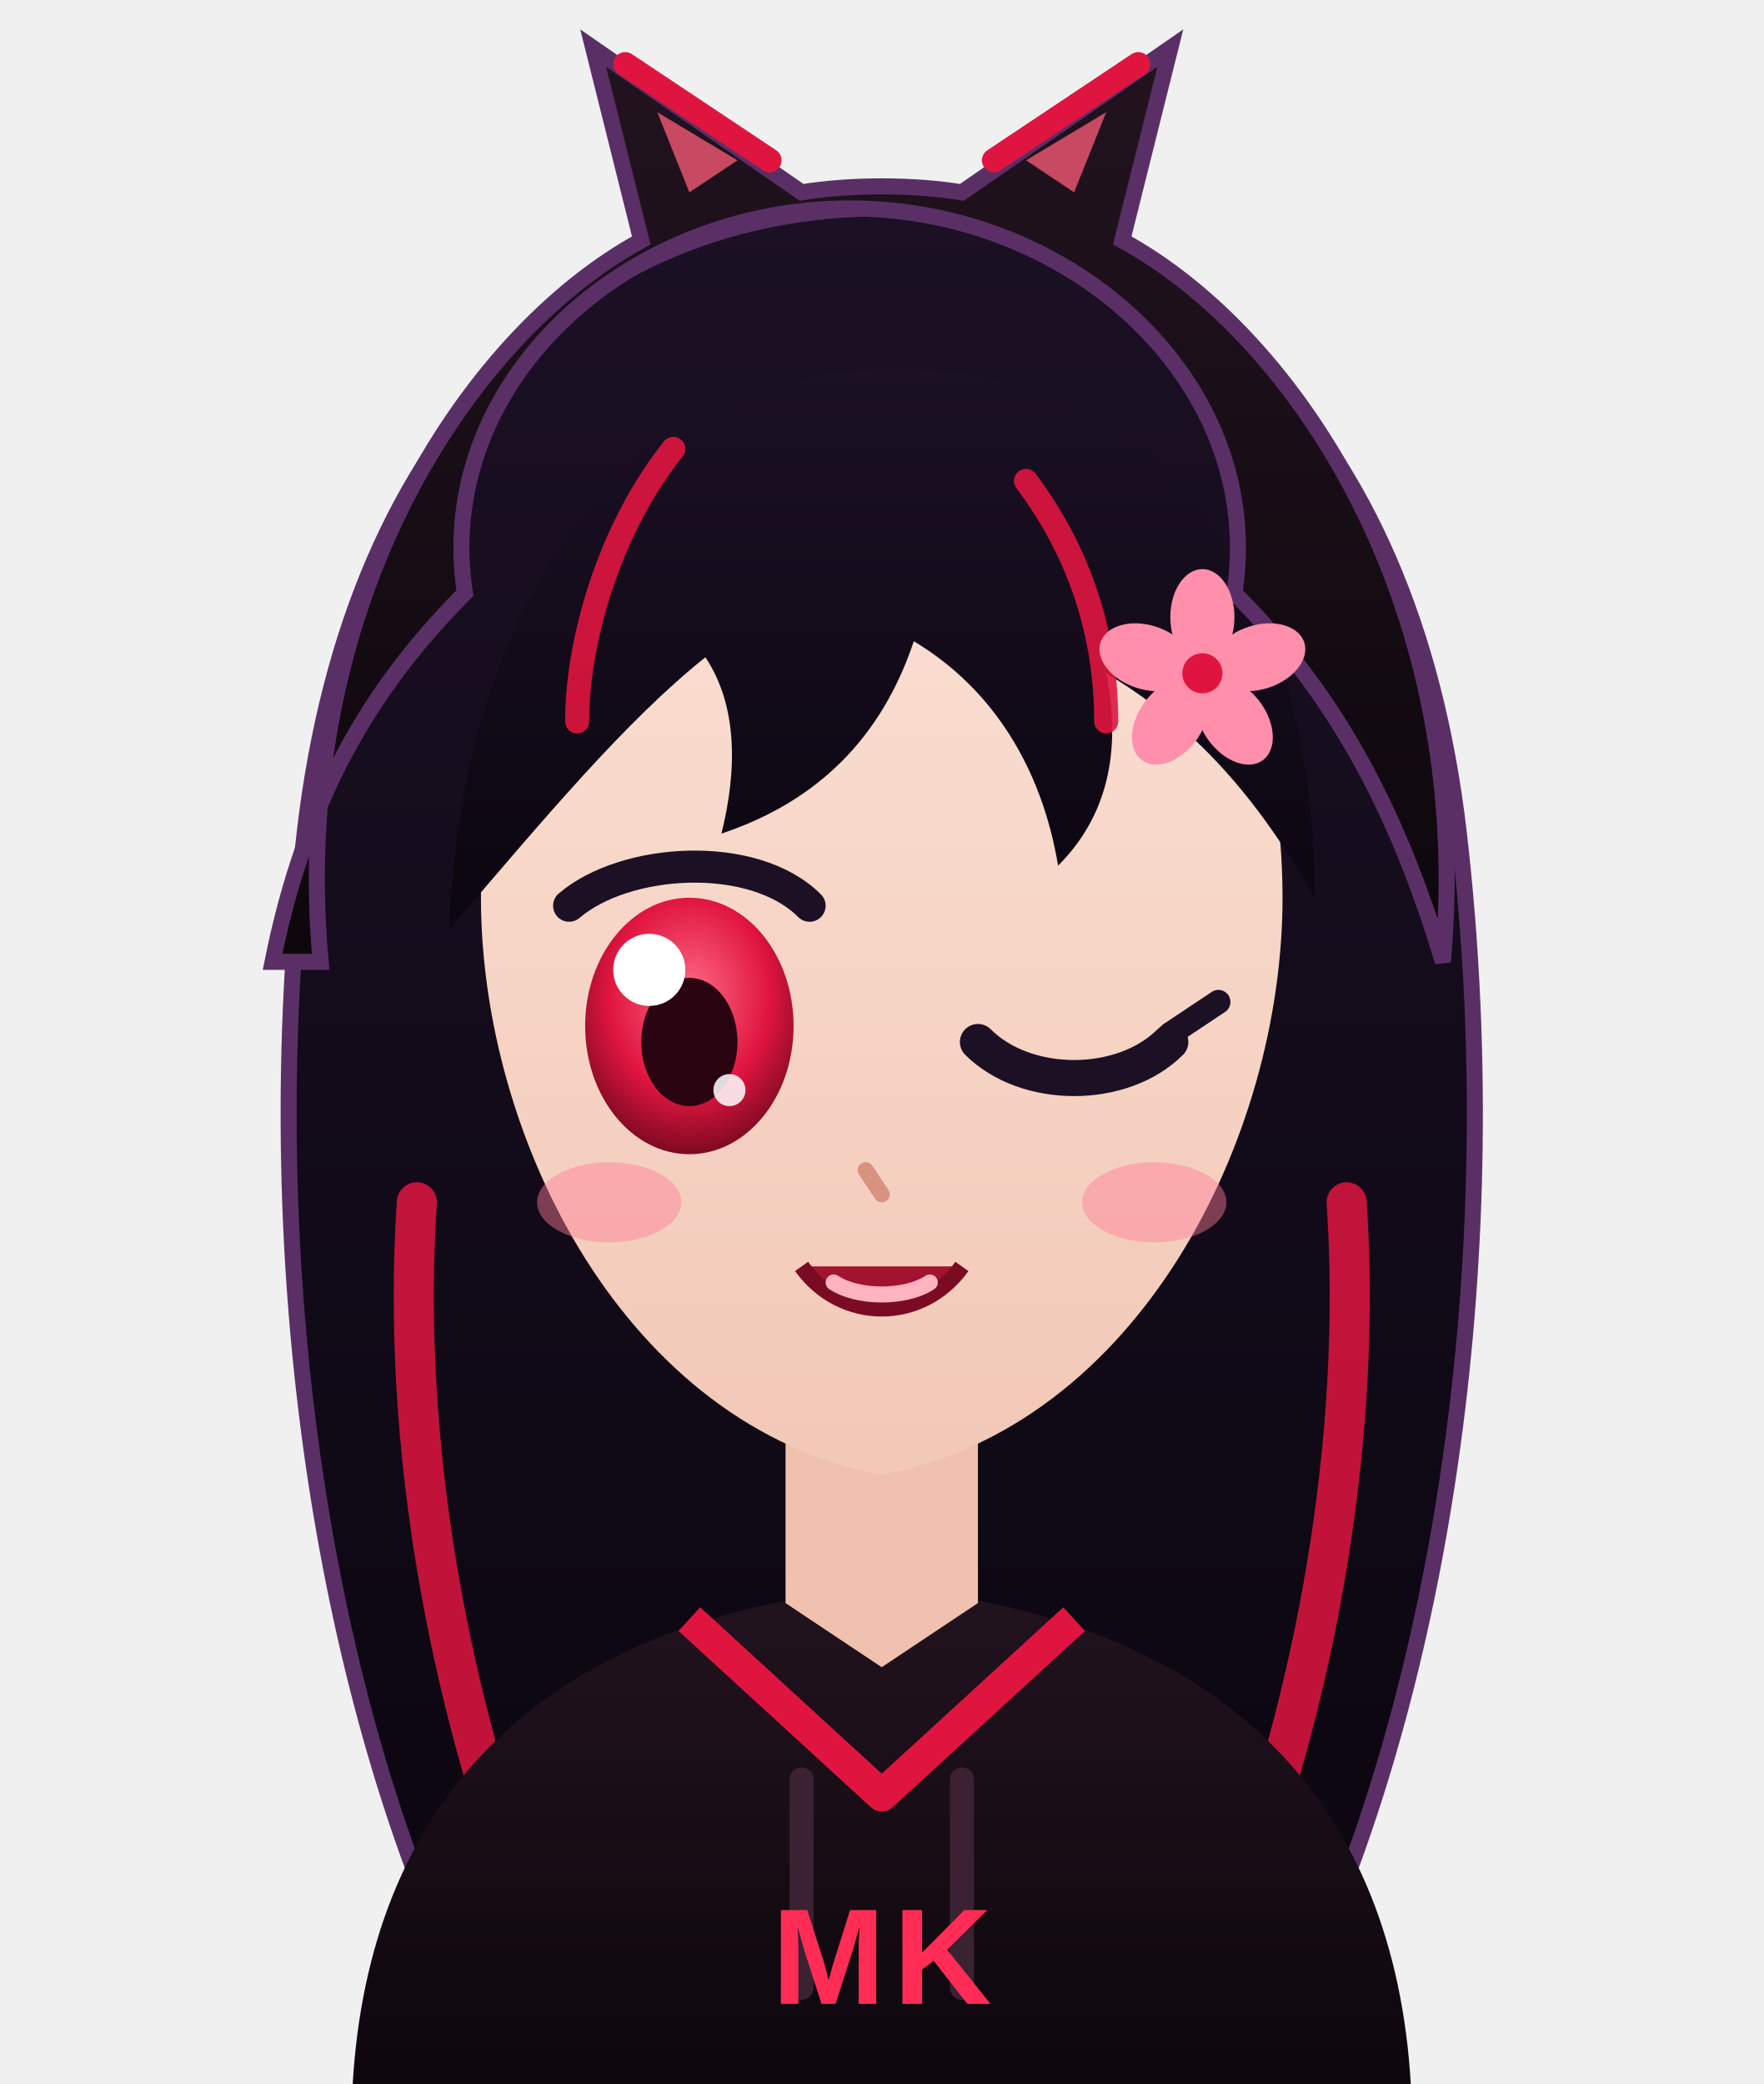
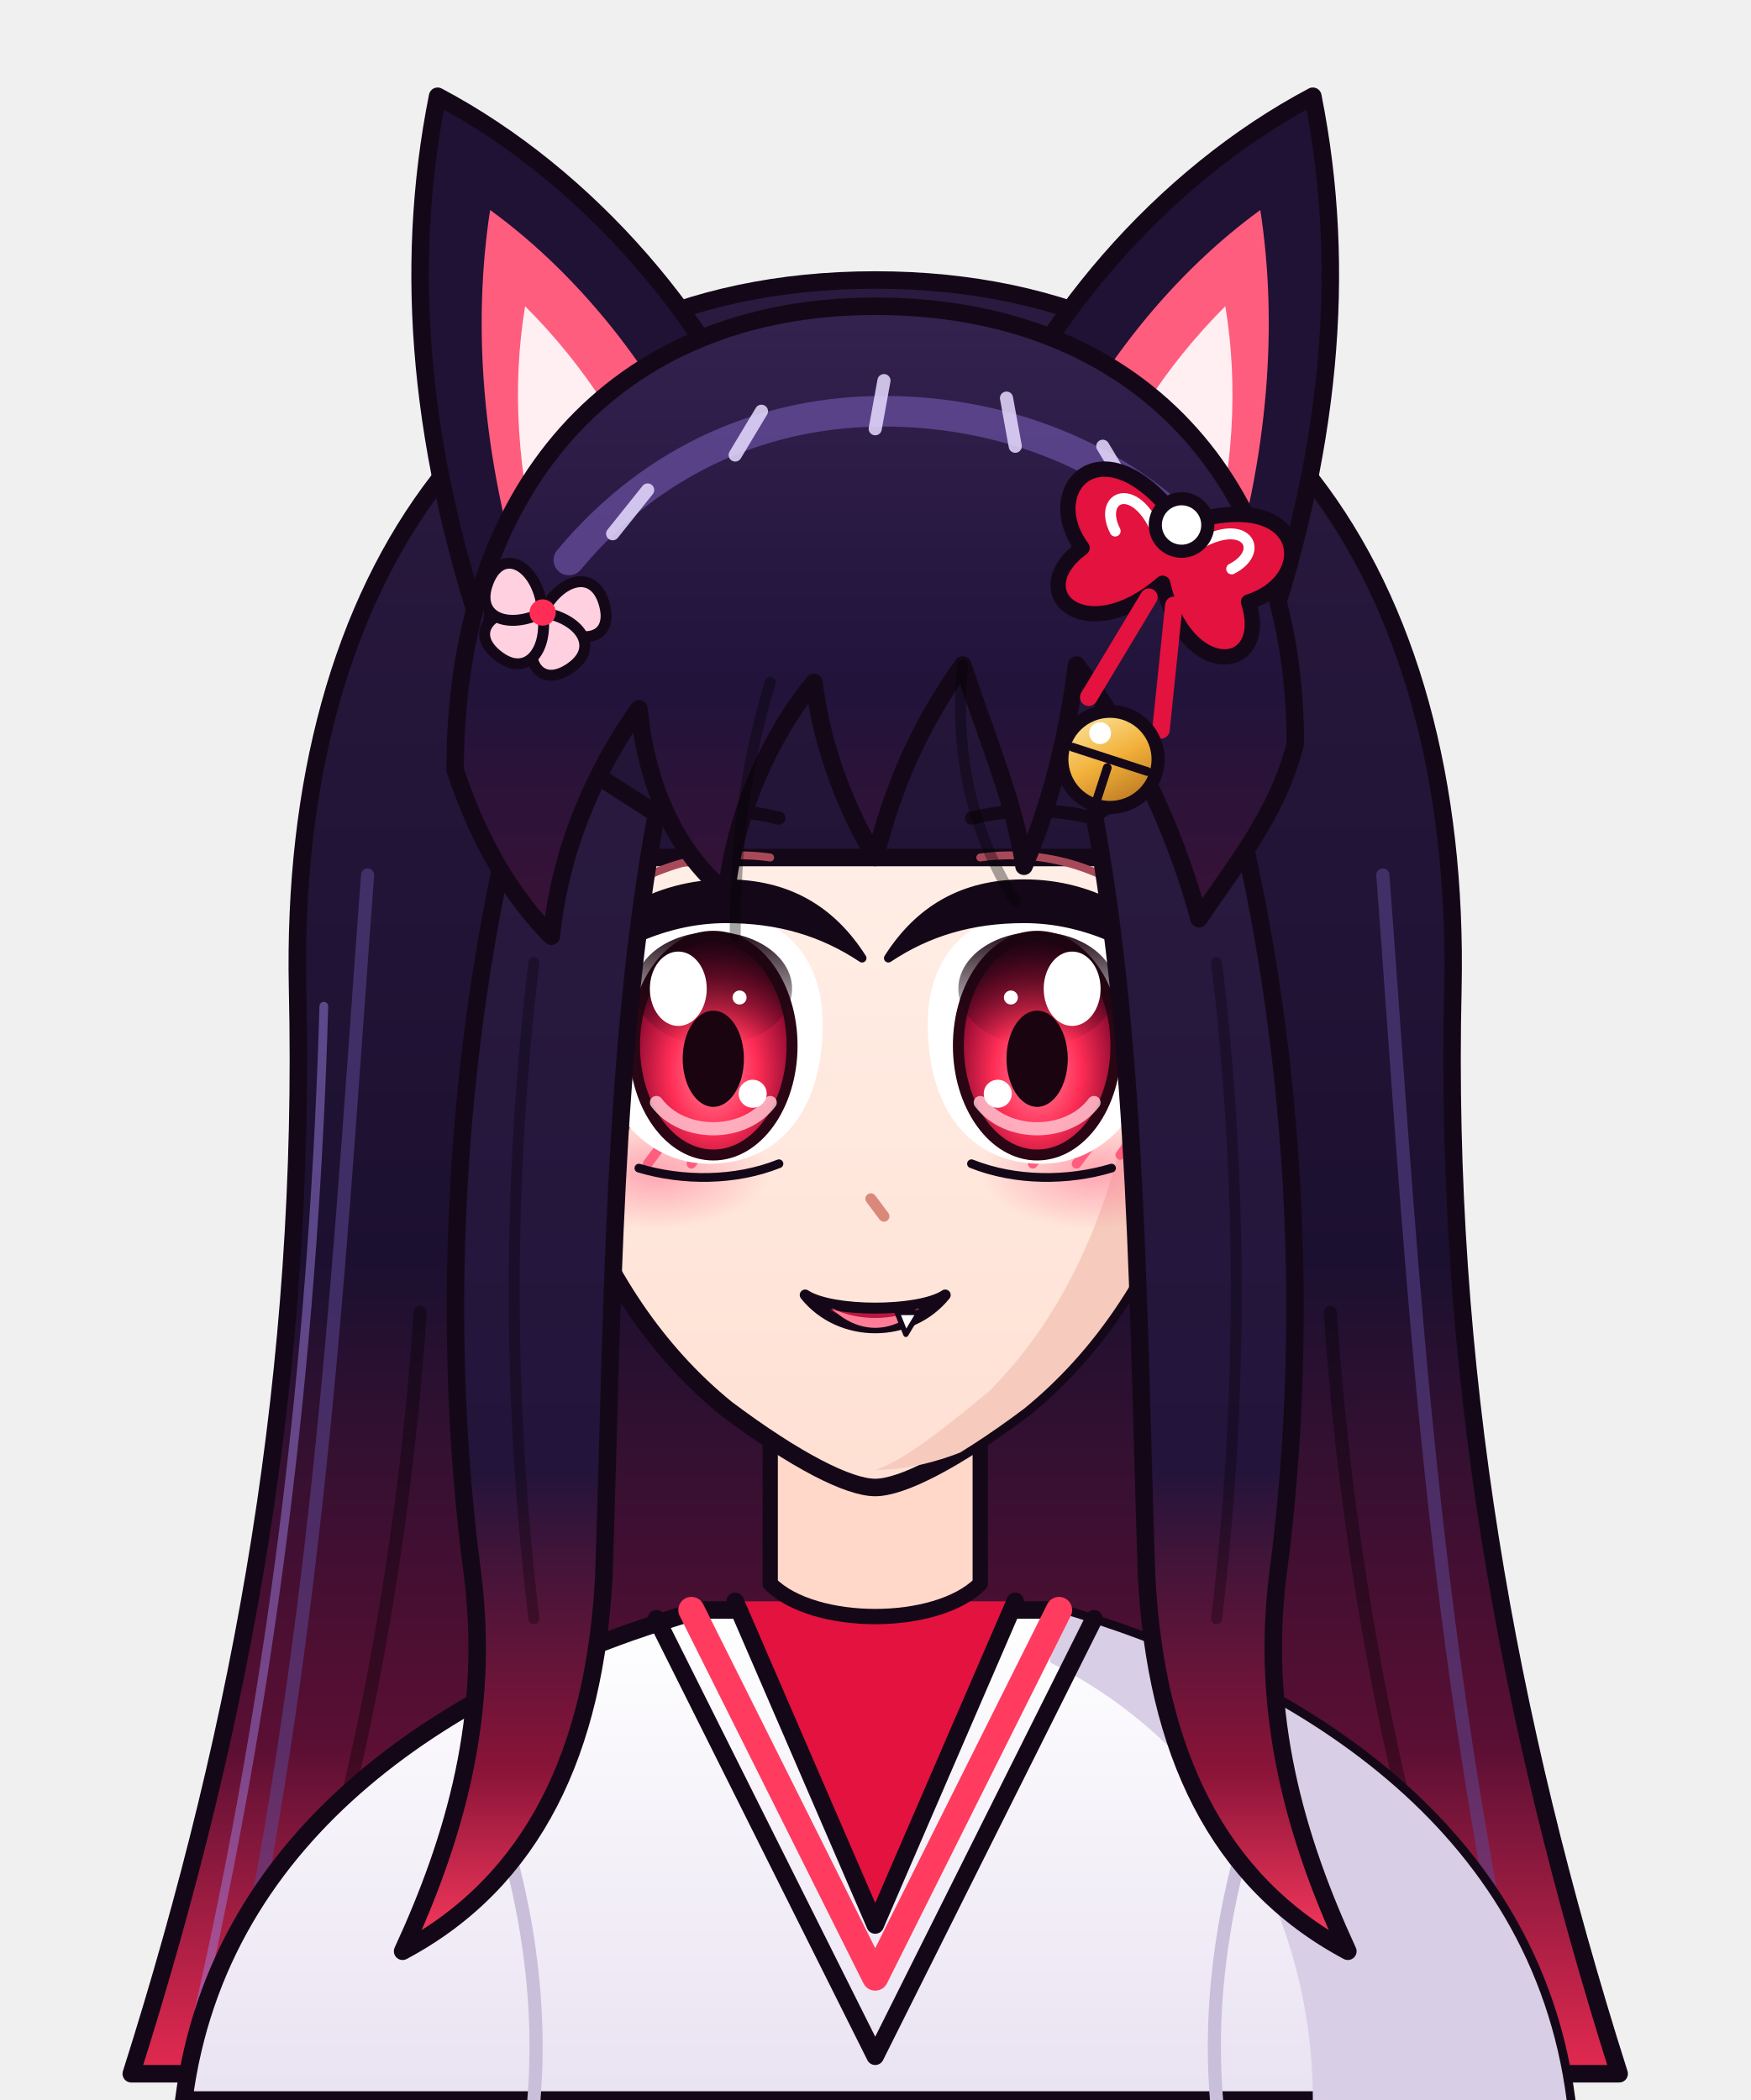
- <svg xmlns="http://www.w3.org/2000/svg" viewBox="0 0 220 260" role="img" aria-label="Miko, the MKCinema anime mascot">
+ <svg xmlns="http://www.w3.org/2000/svg" viewBox="0 0 400 480" role="img" aria-label="Miko, the MKCinema mascot">
  <defs>
    <linearGradient id="mkHair" x1="0" y1="0" x2="0" y2="1">
-       <stop offset="0" stop-color="#1b1024" />
-       <stop offset="1" stop-color="#0b0610" />
+       <stop offset="0" stop-color="#2a1a40" />
+       <stop offset=".55" stop-color="#1c1030" />
+       <stop offset=".82" stop-color="#5a0f33" />
+       <stop offset="1" stop-color="#e0294f" />
    </linearGradient>
-     <linearGradient id="mkHood" x1="0" y1="0" x2="0" y2="1">
-       <stop offset="0" stop-color="#22131f" />
-       <stop offset="1" stop-color="#0d070c" />
+     <linearGradient id="mkHairF" x1="0" y1="0" x2="0" y2="1">
+       <stop offset="0" stop-color="#34224f" />
+       <stop offset=".6" stop-color="#21133a" />
+       <stop offset="1" stop-color="#3b1236" />
    </linearGradient>
-     <radialGradient id="mkEye" cx=".5" cy=".38" r=".7">
-       <stop offset="0" stop-color="#ff6b86" />
-       <stop offset=".55" stop-color="#e0153f" />
-       <stop offset="1" stop-color="#5c0618" />
+     <linearGradient id="mkLock" x1="0" y1="0" x2="0" y2="1">
+       <stop offset="0" stop-color="#2a1a40" />
+       <stop offset=".6" stop-color="#22143a" />
+       <stop offset=".85" stop-color="#8a1438" />
+       <stop offset="1" stop-color="#ff3b5f" />
+     </linearGradient>
+     <linearGradient id="mkSkin" x1="0" y1="0" x2="0" y2="1">
+       <stop offset="0" stop-color="#ffeee6" />
+       <stop offset="1" stop-color="#ffe0d3" />
+     </linearGradient>
+     <radialGradient id="mkIris" cx=".5" cy=".62" r=".62">
+       <stop offset="0" stop-color="#ff8aa0" />
+       <stop offset=".45" stop-color="#ff2d55" />
+       <stop offset=".8" stop-color="#9a0d35" />
+       <stop offset="1" stop-color="#3a0618" />
    </radialGradient>
-     <linearGradient id="mkSkin" x1="0" y1="0" x2="0" y2="1">
-       <stop offset="0" stop-color="#fbe2d6" />
-       <stop offset="1" stop-color="#f2c8b6" />
+     <linearGradient id="mkIrisTop" x1="0" y1="0" x2="0" y2="1">
+       <stop offset="0" stop-color="#1a0410" stop-opacity=".95" />
+       <stop offset="1" stop-color="#1a0410" stop-opacity="0" />
+     </linearGradient>
+     <linearGradient id="mkCloth" x1="0" y1="0" x2="0" y2="1">
+       <stop offset="0" stop-color="#ffffff" />
+       <stop offset="1" stop-color="#e9e2f2" />
+     </linearGradient>
+     <radialGradient id="mkBlush" cx=".5" cy=".5" r=".5">
+       <stop offset="0" stop-color="#ff6f8e" stop-opacity=".55" />
+       <stop offset="1" stop-color="#ff6f8e" stop-opacity="0" />
+     </radialGradient>
+     <linearGradient id="mkGold" x1="0" y1="0" x2="1" y2="1">
+       <stop offset="0" stop-color="#fff1b8" />
+       <stop offset=".5" stop-color="#f2b13a" />
+       <stop offset="1" stop-color="#a8641a" />
    </linearGradient>
  </defs>
-   <path d="M38 104c-6 52 2 104 18 140h108c16-36 24-88 18-140C176 52 146 26 110 26S44 52 38 104z" fill="url(#mkHair)" stroke="#5a2f66" stroke-width="2" />
-   <path d="M52 150c-2 30 4 62 14 88M168 150c2 30-4 62-14 88" stroke="#e0153f" stroke-width="5" stroke-linecap="round" fill="none" opacity=".85" />
-   <path d="M44 260c2-34 22-58 66-62 44 4 64 28 66 62z" fill="url(#mkHood)" />
-   <path d="M86 202l24 22 24-22" fill="none" stroke="#e0153f" stroke-width="4" stroke-linejoin="round" />
-   <path d="M100 222v26M120 222v26" stroke="#3a2232" stroke-width="3" stroke-linecap="round" />
-   <text x="110" y="250" text-anchor="middle" font-family="Sora,Onest,Arial,sans-serif" font-weight="800" font-size="17" fill="#ff2d55" letter-spacing="1">MK</text>
-   <path d="M98 176h24v24l-12 8-12-8z" fill="#efc1ae" />
-   <path d="M60 112c0-36 22-58 50-58s50 22 50 58c0 30-18 66-50 72-32-6-50-42-50-72z" fill="url(#mkSkin)" />
-   <ellipse cx="86" cy="128" rx="13" ry="16" fill="url(#mkEye)" />
-   <ellipse cx="86" cy="130" rx="6" ry="8" fill="#2a0410" />
-   <circle cx="81" cy="121" r="4.5" fill="#fff" />
-   <circle cx="91" cy="136" r="2" fill="#fff" opacity=".85" />
-   <path d="M71 113c7-6 23-7 30 0" stroke="#1b1024" stroke-width="4" stroke-linecap="round" fill="none" />
-   <path d="M122 130c6 6 18 6 24 0" stroke="#1b1024" stroke-width="4.5" stroke-linecap="round" fill="none" />
-   <path d="M146 129l6-4" stroke="#1b1024" stroke-width="3" stroke-linecap="round" />
-   <ellipse cx="76" cy="150" rx="9" ry="5" fill="#ff7d97" opacity=".45" />
-   <ellipse cx="144" cy="150" rx="9" ry="5" fill="#ff7d97" opacity=".45" />
-   <path d="M108 146l2 3" stroke="#d9927e" stroke-width="2" stroke-linecap="round" />
-   <path d="M100 158c5 7 15 7 20 0" fill="#a3122f" stroke="#7a0b22" stroke-width="2" stroke-linejoin="round" />
-   <path d="M104 160c3 2 9 2 12 0" stroke="#ffb3c1" stroke-width="2" stroke-linecap="round" fill="none" />
-   <path d="M56 116c2-46 26-70 56-70 30 0 52 24 52 66-8-14-16-22-26-28 2 10 0 18-6 24-2-12-8-22-18-28-4 12-12 20-24 24 2-8 2-16-2-22-10 8-20 20-32 34z" fill="url(#mkHair)" />
-   <path d="M84 56c-8 10-12 24-12 34M128 60c6 8 10 18 10 30" stroke="#e0153f" stroke-width="3" stroke-linecap="round" fill="none" opacity=".9" />
-   <path d="M40 120c-4-44 18-78 40-90l-6-24 26 18c6-1 14-1 20 0l26-18-6 24c22 12 44 46 40 90-6-20-14-34-26-46 4-26-20-48-48-48s-52 22-48 48c-12 12-20 26-24 46z" fill="url(#mkHood)" stroke="#5a2f66" stroke-width="2" />
-   <path d="M78 8l18 12M142 8l-18 12" stroke="#e0153f" stroke-width="3" stroke-linecap="round" />
-   <path d="M82 14l4 10 6-4zM138 14l-4 10-6-4z" fill="#ff5c7a" opacity=".75" />
-   <g transform="translate(150 84)">
-     <circle r="5" fill="#ffd1dc" />
-     <g fill="#ff8fab">
-       <ellipse cx="0" cy="-7" rx="4" ry="6" />
-       <ellipse cx="7" cy="-2" rx="4" ry="6" transform="rotate(72 7 -2)" />
-       <ellipse cx="4" cy="6" rx="4" ry="6" transform="rotate(144 4 6)" />
-       <ellipse cx="-4" cy="6" rx="4" ry="6" transform="rotate(216 -4 6)" />
-       <ellipse cx="-7" cy="-2" rx="4" ry="6" transform="rotate(288 -7 -2)" />
+   <g stroke="#140818" stroke-linejoin="round" stroke-linecap="round">
+     <path d="M200 64C112 64 66 132 68 226C70 312 56 392 30 474L370 474C344 392 330 312 332 226C334 132 288 64 200 64Z" fill="url(#mkHair)" stroke-width="4" />
+     <path d="M96 300C92 360 80 420 62 470M304 300C308 360 320 420 338 470M120 330C118 380 112 430 100 470M282 330C284 380 290 430 300 470" fill="none" stroke="#000" stroke-opacity=".35" stroke-width="3" />
+     <path d="M84 200C78 280 74 360 56 450M316 200C322 280 326 360 344 450" fill="none" stroke="#5b4690" stroke-width="3" stroke-opacity=".55" />
+     <path d="M74 230C72 300 64 380 44 466" fill="none" stroke="#9b7fe0" stroke-width="2" stroke-opacity=".5" />
+     <g stroke-width="4">
+       <path d="M112 150C96 104 92 62 100 22C134 40 164 74 178 112Z" fill="#1f1235" />
+       <path d="M288 150C304 104 308 62 300 22C266 40 236 74 222 112Z" fill="#1f1235" />
    </g>
-     <circle r="2.5" fill="#e0153f" />
+     <path d="M120 136C110 104 108 74 112 48C134 64 152 88 162 112Z" fill="#ff5d7e" stroke="none" />
+     <path d="M280 136C290 104 292 74 288 48C266 64 248 88 238 112Z" fill="#ff5d7e" stroke="none" />
+     <path d="M124 130C118 108 117 88 120 70C134 84 144 100 150 116Z" fill="#fff" stroke="none" opacity=".9" />
+     <path d="M276 130C282 108 283 88 280 70C266 84 256 100 250 116Z" fill="#fff" stroke="none" opacity=".9" />
+     <path d="M128 140l-6-14l10 6l0-14l8 12l4-10l4 16M272 140l6-14l-10 6l0-14l-8 12l-4-10l-4 16" fill="none" stroke="#fff" stroke-width="2.5" />
+     <path d="M42 480C50 418 104 384 160 368L240 368C296 384 350 418 358 480Z" fill="url(#mkCloth)" stroke-width="4" />
+     <path d="M110 404C120 430 124 456 122 480M290 404C280 430 276 456 278 480" fill="none" stroke="#c9bfda" stroke-width="3" />
+     <path d="M240 368C296 384 350 418 358 480L300 480C300 440 280 400 240 380Z" fill="#d8cfe6" stroke="none" />
+     <path d="M168 366L200 440L232 366" fill="#e3123f" stroke-width="4" />
+     <path d="M150 370L200 470L250 370" fill="none" stroke-width="4" />
+     <path d="M158 368L200 452L242 368" fill="none" stroke="#ff3b5f" stroke-width="6" />
+     <path d="M176 300L176 362C186 372 214 372 224 362L224 300Z" fill="#ffd8c9" stroke-width="3.5" />
+     <path d="M176 318C192 334 208 334 224 318L224 300L176 300Z" fill="#f3b8a6" stroke="none" />
+     <path d="M120 196C118 250 134 296 166 322C182 334 194 340 200 340C206 340 218 334 234 322C266 296 282 250 280 196Z" fill="url(#mkSkin)" stroke-width="4" />
+     <clipPath id="mkFace">
+       <path d="M120 196C118 250 134 296 166 322C182 334 194 340 200 340C206 340 218 334 234 322C266 296 282 250 280 196Z" />
+     </clipPath>
+     <path d="M200 70C140 70 104 112 104 176C110 194 118 206 126 214C128 194 136 176 146 162C148 182 156 196 166 204C168 186 176 168 186 156C188 172 194 186 200 196C204 180 210 166 220 152C226 170 232 184 234 198C240 184 244 168 246 152C258 168 268 188 274 210C282 198 292 186 296 170C296 110 260 70 200 70Z" transform="translate(0 10)" fill="#f2c0b0" stroke="none" clip-path="url(#mkFace)" />
+     <path d="M262 196C264 250 252 292 226 318C214 328 206 334 200 336C222 336 250 318 266 292C280 268 284 232 280 196Z" fill="#f6cbbd" stroke="none" clip-path="url(#mkFace)" />
+     <ellipse cx="150" cy="268" rx="26" ry="13" fill="url(#mkBlush)" stroke="none" />
+     <ellipse cx="250" cy="268" rx="26" ry="13" fill="url(#mkBlush)" stroke="none" />
+     <path d="M138 264l6-8M148 266l6-8M158 266l6-8M236 266l6-8M246 266l6-8M256 264l6-8" stroke="#ff5d7e" stroke-width="2.2" />
+     <g>
+       <path d="M136 234C136 216 148 208 162 208C178 208 188 218 188 234C188 254 178 266 162 266C148 266 136 254 136 234Z" fill="#fff" stroke="none" />
+       <ellipse cx="163" cy="239" rx="18" ry="25" fill="url(#mkIris)" stroke="#2a0614" stroke-width="2.5" />
+       <ellipse cx="163" cy="226" rx="18" ry="13" fill="url(#mkIrisTop)" stroke="none" />
+       <ellipse cx="163" cy="242" rx="7" ry="11" fill="#1a0410" stroke="none" />
+       <path d="M150 252C156 260 170 260 176 252" fill="none" stroke="#ffc2cf" stroke-width="3" opacity=".85" />
+       <ellipse cx="155" cy="226" rx="6.5" ry="8.5" fill="#fff" stroke="none" />
+       <circle cx="172" cy="250" r="3.2" fill="#fff" stroke="none" />
+       <circle cx="169" cy="228" r="1.6" fill="#fff" stroke="none" />
+       <path d="M126 226C136 210 150 202 166 202C180 202 190 208 197 219C188 213 178 210 166 210C152 210 140 216 126 226Z" fill="#140818" stroke="#140818" stroke-width="2" />
+       <path d="M127 225L117 219M131 218L123 208M138 212L133 203" stroke-width="3" />
+       <path d="M146 267C156 270 168 270 178 266" fill="none" stroke-width="2" />
+     </g>
+     <g>
+       <path d="M264 234C264 216 252 208 238 208C222 208 212 218 212 234C212 254 222 266 238 266C252 266 264 254 264 234Z" fill="#fff" stroke="none" />
+       <ellipse cx="237" cy="239" rx="18" ry="25" fill="url(#mkIris)" stroke="#2a0614" stroke-width="2.5" />
+       <ellipse cx="237" cy="226" rx="18" ry="13" fill="url(#mkIrisTop)" stroke="none" />
+       <ellipse cx="237" cy="242" rx="7" ry="11" fill="#1a0410" stroke="none" />
+       <path d="M250 252C244 260 230 260 224 252" fill="none" stroke="#ffc2cf" stroke-width="3" opacity=".85" />
+       <ellipse cx="245" cy="226" rx="6.5" ry="8.5" fill="#fff" stroke="none" />
+       <circle cx="228" cy="250" r="3.2" fill="#fff" stroke="none" />
+       <circle cx="231" cy="228" r="1.6" fill="#fff" stroke="none" />
+       <path d="M274 226C264 210 250 202 234 202C220 202 210 208 203 219C212 213 222 210 234 210C248 210 260 216 274 226Z" fill="#140818" stroke="#140818" stroke-width="2" />
+       <path d="M273 225L283 219M269 218L277 208M262 212L267 203" stroke-width="3" />
+       <path d="M254 267C244 270 232 270 222 266" fill="none" stroke-width="2" />
+     </g>
+     <path d="M134 210C146 198 162 194 176 196M266 210C254 198 238 194 224 196" fill="none" stroke="#a8495a" stroke-width="1.8" />
+     <path d="M142 190C152 185 166 184 178 187M222 187C234 184 248 185 258 190" fill="none" stroke-width="3" />
+     <path d="M199 274l3 4" stroke="#d9897a" stroke-width="2.5" />
+     <path d="M184 296C192 306 208 306 216 296C210 300 190 300 184 296Z" fill="#b8173f" stroke-width="2.5" />
+     <path d="M190 299C196 305 204 305 210 299C204 302 196 302 190 299Z" fill="#ff7d96" stroke="none" />
+     <path d="M205 300l2 5l3-5Z" fill="#fff" stroke-width="1.2" />
+     <path d="M122 168C104 230 100 300 108 360C112 392 104 420 92 446C122 430 136 400 138 360C140 300 140 240 150 186Z" fill="url(#mkLock)" stroke-width="4" />
+     <path d="M278 168C296 230 300 300 292 360C288 392 296 420 308 446C278 430 264 400 262 360C260 300 260 240 250 186Z" fill="url(#mkLock)" stroke-width="4" />
+     <path d="M122 220C116 270 116 320 122 370M278 220C284 270 284 320 278 370" fill="none" stroke="#000" stroke-opacity=".3" stroke-width="2.5" />
+     <path d="M200 70C140 70 104 112 104 176C110 194 118 206 126 214C128 194 136 176 146 162C148 182 156 196 166 204C168 186 176 168 186 156C188 172 194 186 200 196C204 180 210 166 220 152C226 170 232 184 234 198C240 184 244 168 246 152C258 168 268 188 274 210C282 198 292 186 296 170C296 110 260 70 200 70Z" fill="url(#mkHairF)" stroke-width="4" />
+     <path d="M130 128C150 104 176 94 202 94C226 94 250 102 268 118" fill="none" stroke="#6b52a3" stroke-width="7" stroke-opacity=".7" />
+     <path d="M140 122l8-10M168 104l6-10M200 98l2-11M232 102l-2-11M258 112l-6-10" stroke="#e8dcff" stroke-width="3" stroke-opacity=".85" />
+     <path d="M176 156C170 176 168 194 168 214M220 152C218 172 222 190 232 206" fill="none" stroke="#000" stroke-opacity=".35" stroke-width="2.5" />
+     <g transform="translate(270 120) rotate(18)">
+       <path d="M0 0C-24-18-34 2-20 12C-30 26-12 34 0 14C12 34 30 26 20 12C34 2 24-18 0 0Z" fill="#e3123f" stroke-width="3.5" />
+       <path d="M-6 2C-14-6-20 0-14 6M6 2C14-6 20 0 14 6" fill="none" stroke="#fff" stroke-width="2.5" />
+       <circle r="6" fill="#fff" stroke-width="3" />
+       <path d="M-2 18L-8 44M4 18L10 46" fill="none" stroke="#e3123f" stroke-width="4" />
+       <circle cx="1" cy="56" r="11" fill="url(#mkGold)" stroke-width="3" />
+       <path d="M-8 56L10 56M1 58v8" fill="none" stroke-width="2" />
+       <circle cx="-3" cy="51" r="2.5" fill="#fff" stroke="none" />
+     </g>
+     <g transform="translate(124 140)">
+       <g fill="#ffd1e0" stroke-width="2.5">
+         <path d="M0 0C-4-10-14-10-12 0C-14 8-6 10 0 0Z" />
+         <path d="M0 0C10-4 12-14 2-14C-6-14-6-6 0 0Z" transform="rotate(72)" />
+         <path d="M0 0C10-4 12-14 2-14C-6-14-6-6 0 0Z" transform="rotate(144)" />
+         <path d="M0 0C10-4 12-14 2-14C-6-14-6-6 0 0Z" transform="rotate(216)" />
+         <path d="M0 0C10-4 12-14 2-14C-6-14-6-6 0 0Z" transform="rotate(288)" />
+       </g>
+       <circle r="3" fill="#ff2d55" stroke="none" />
+     </g>
  </g>
</svg>
